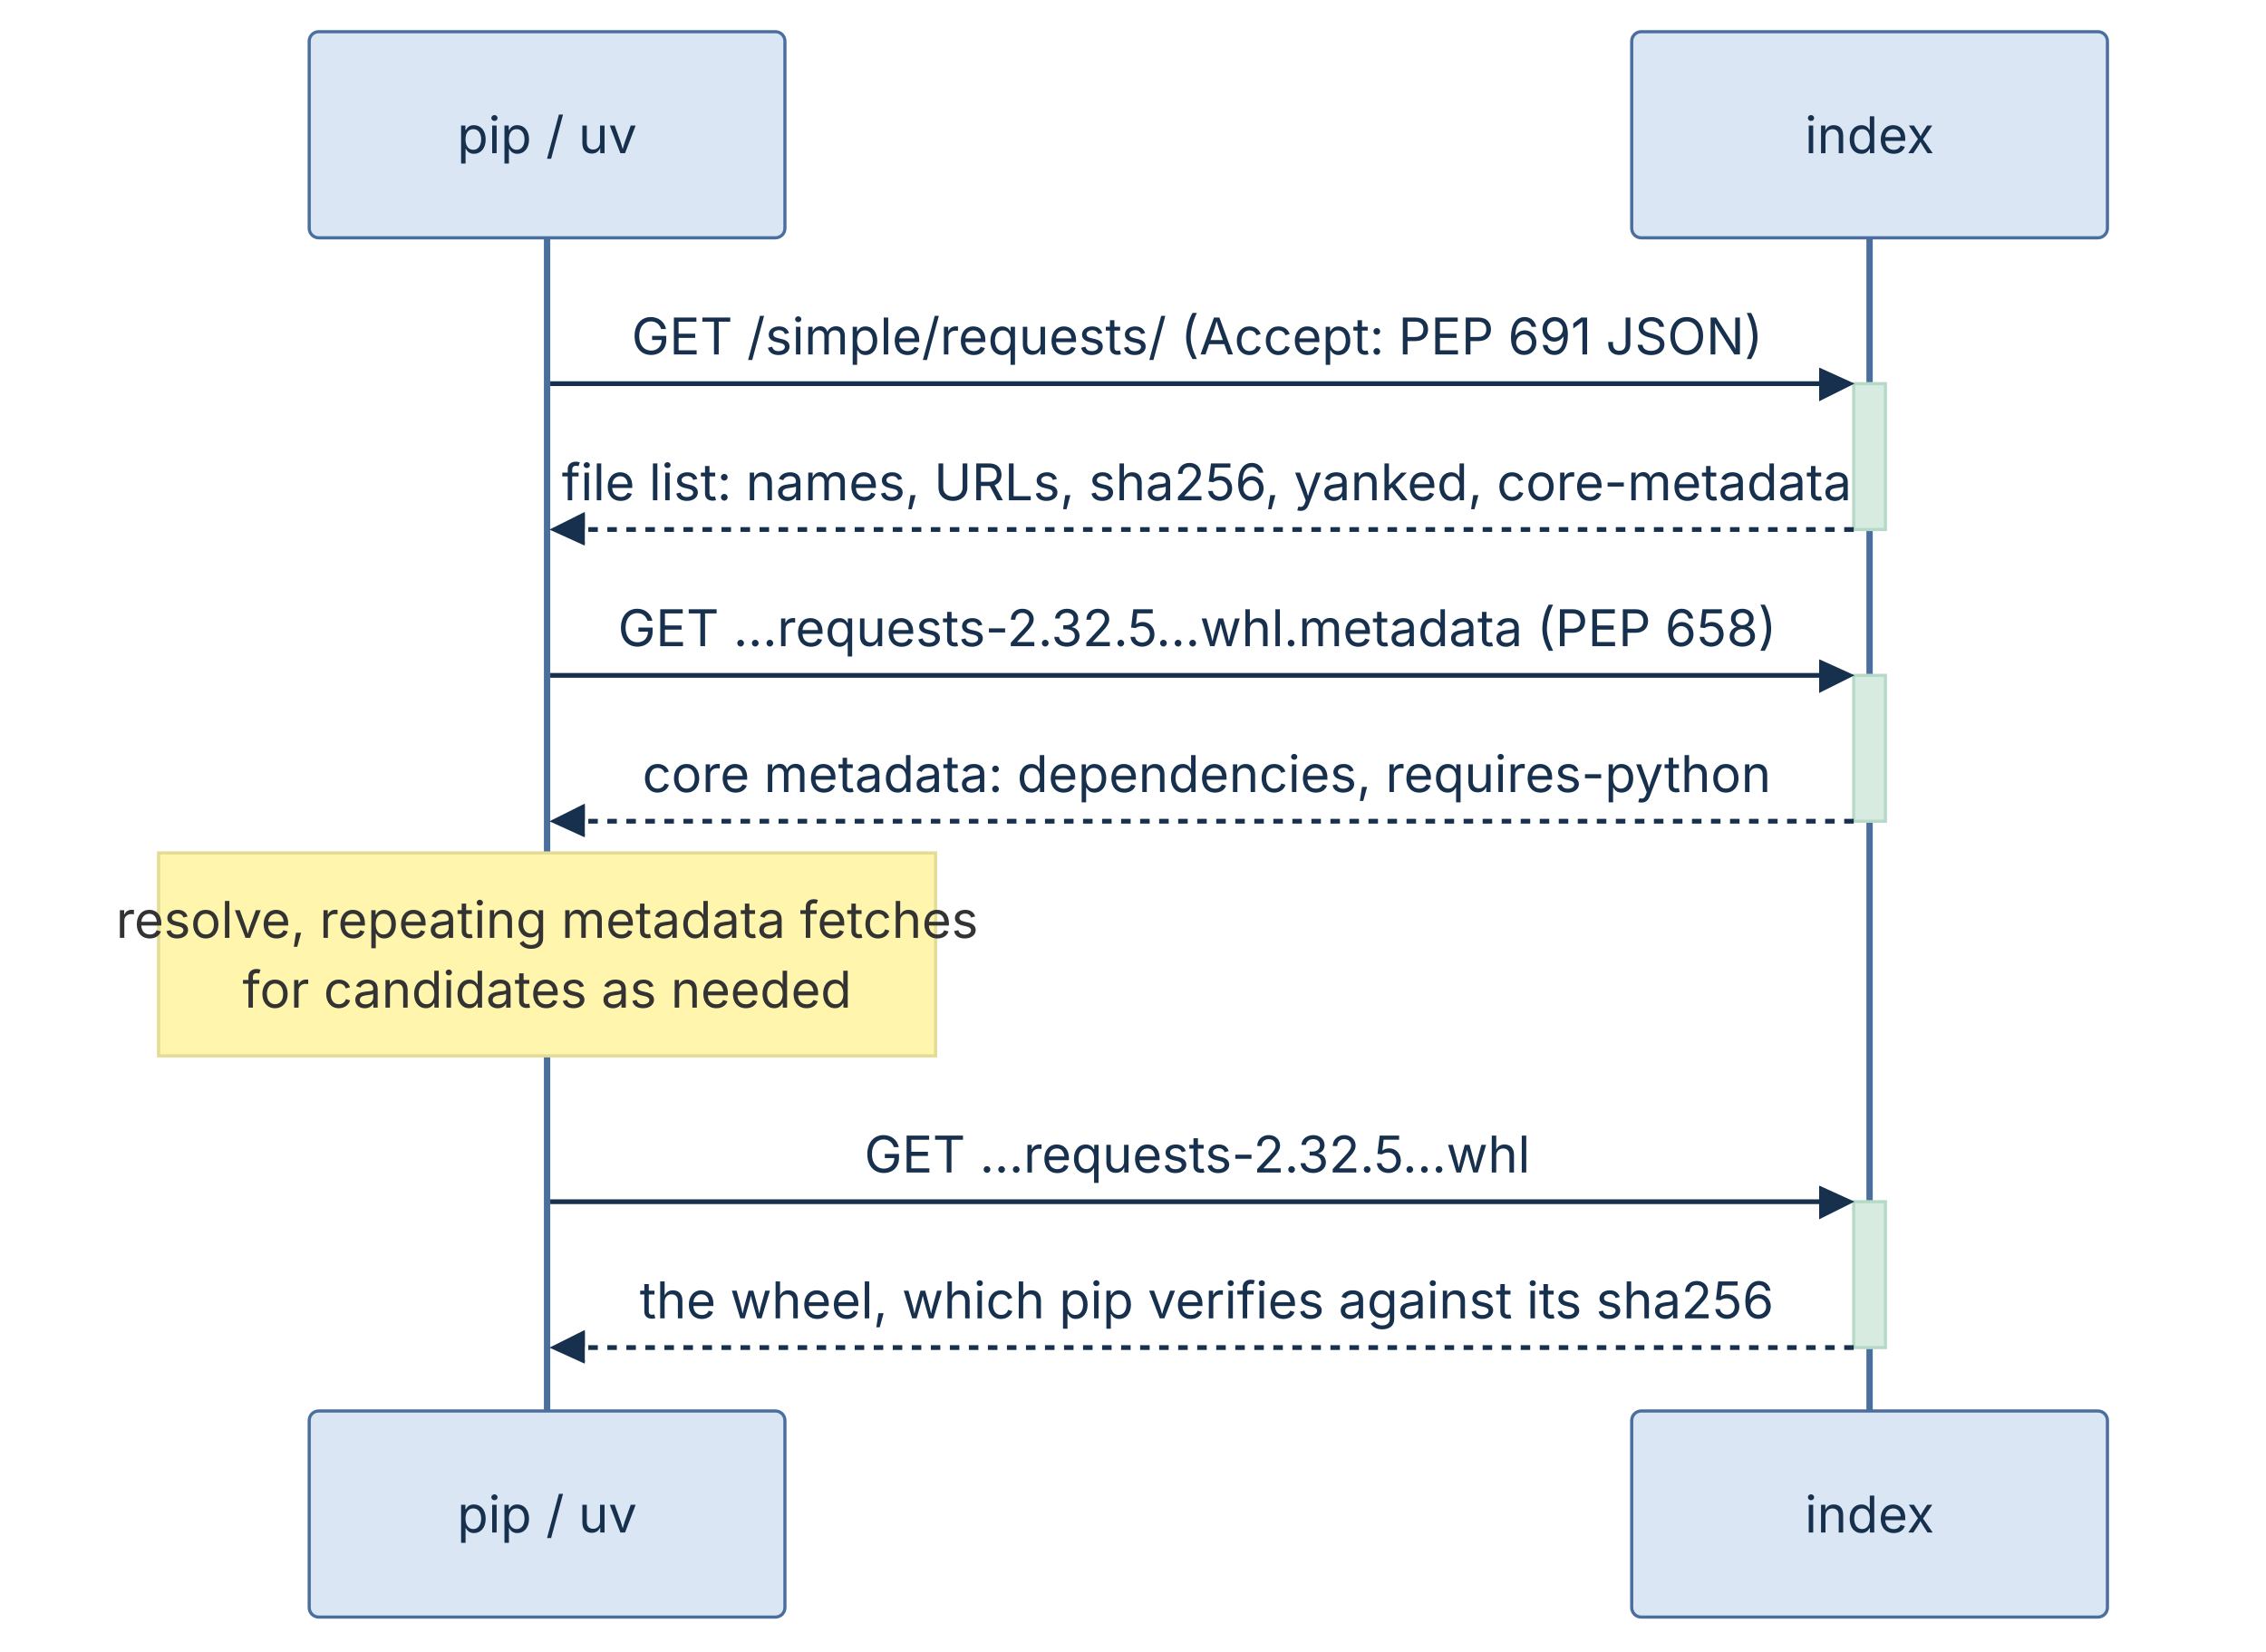
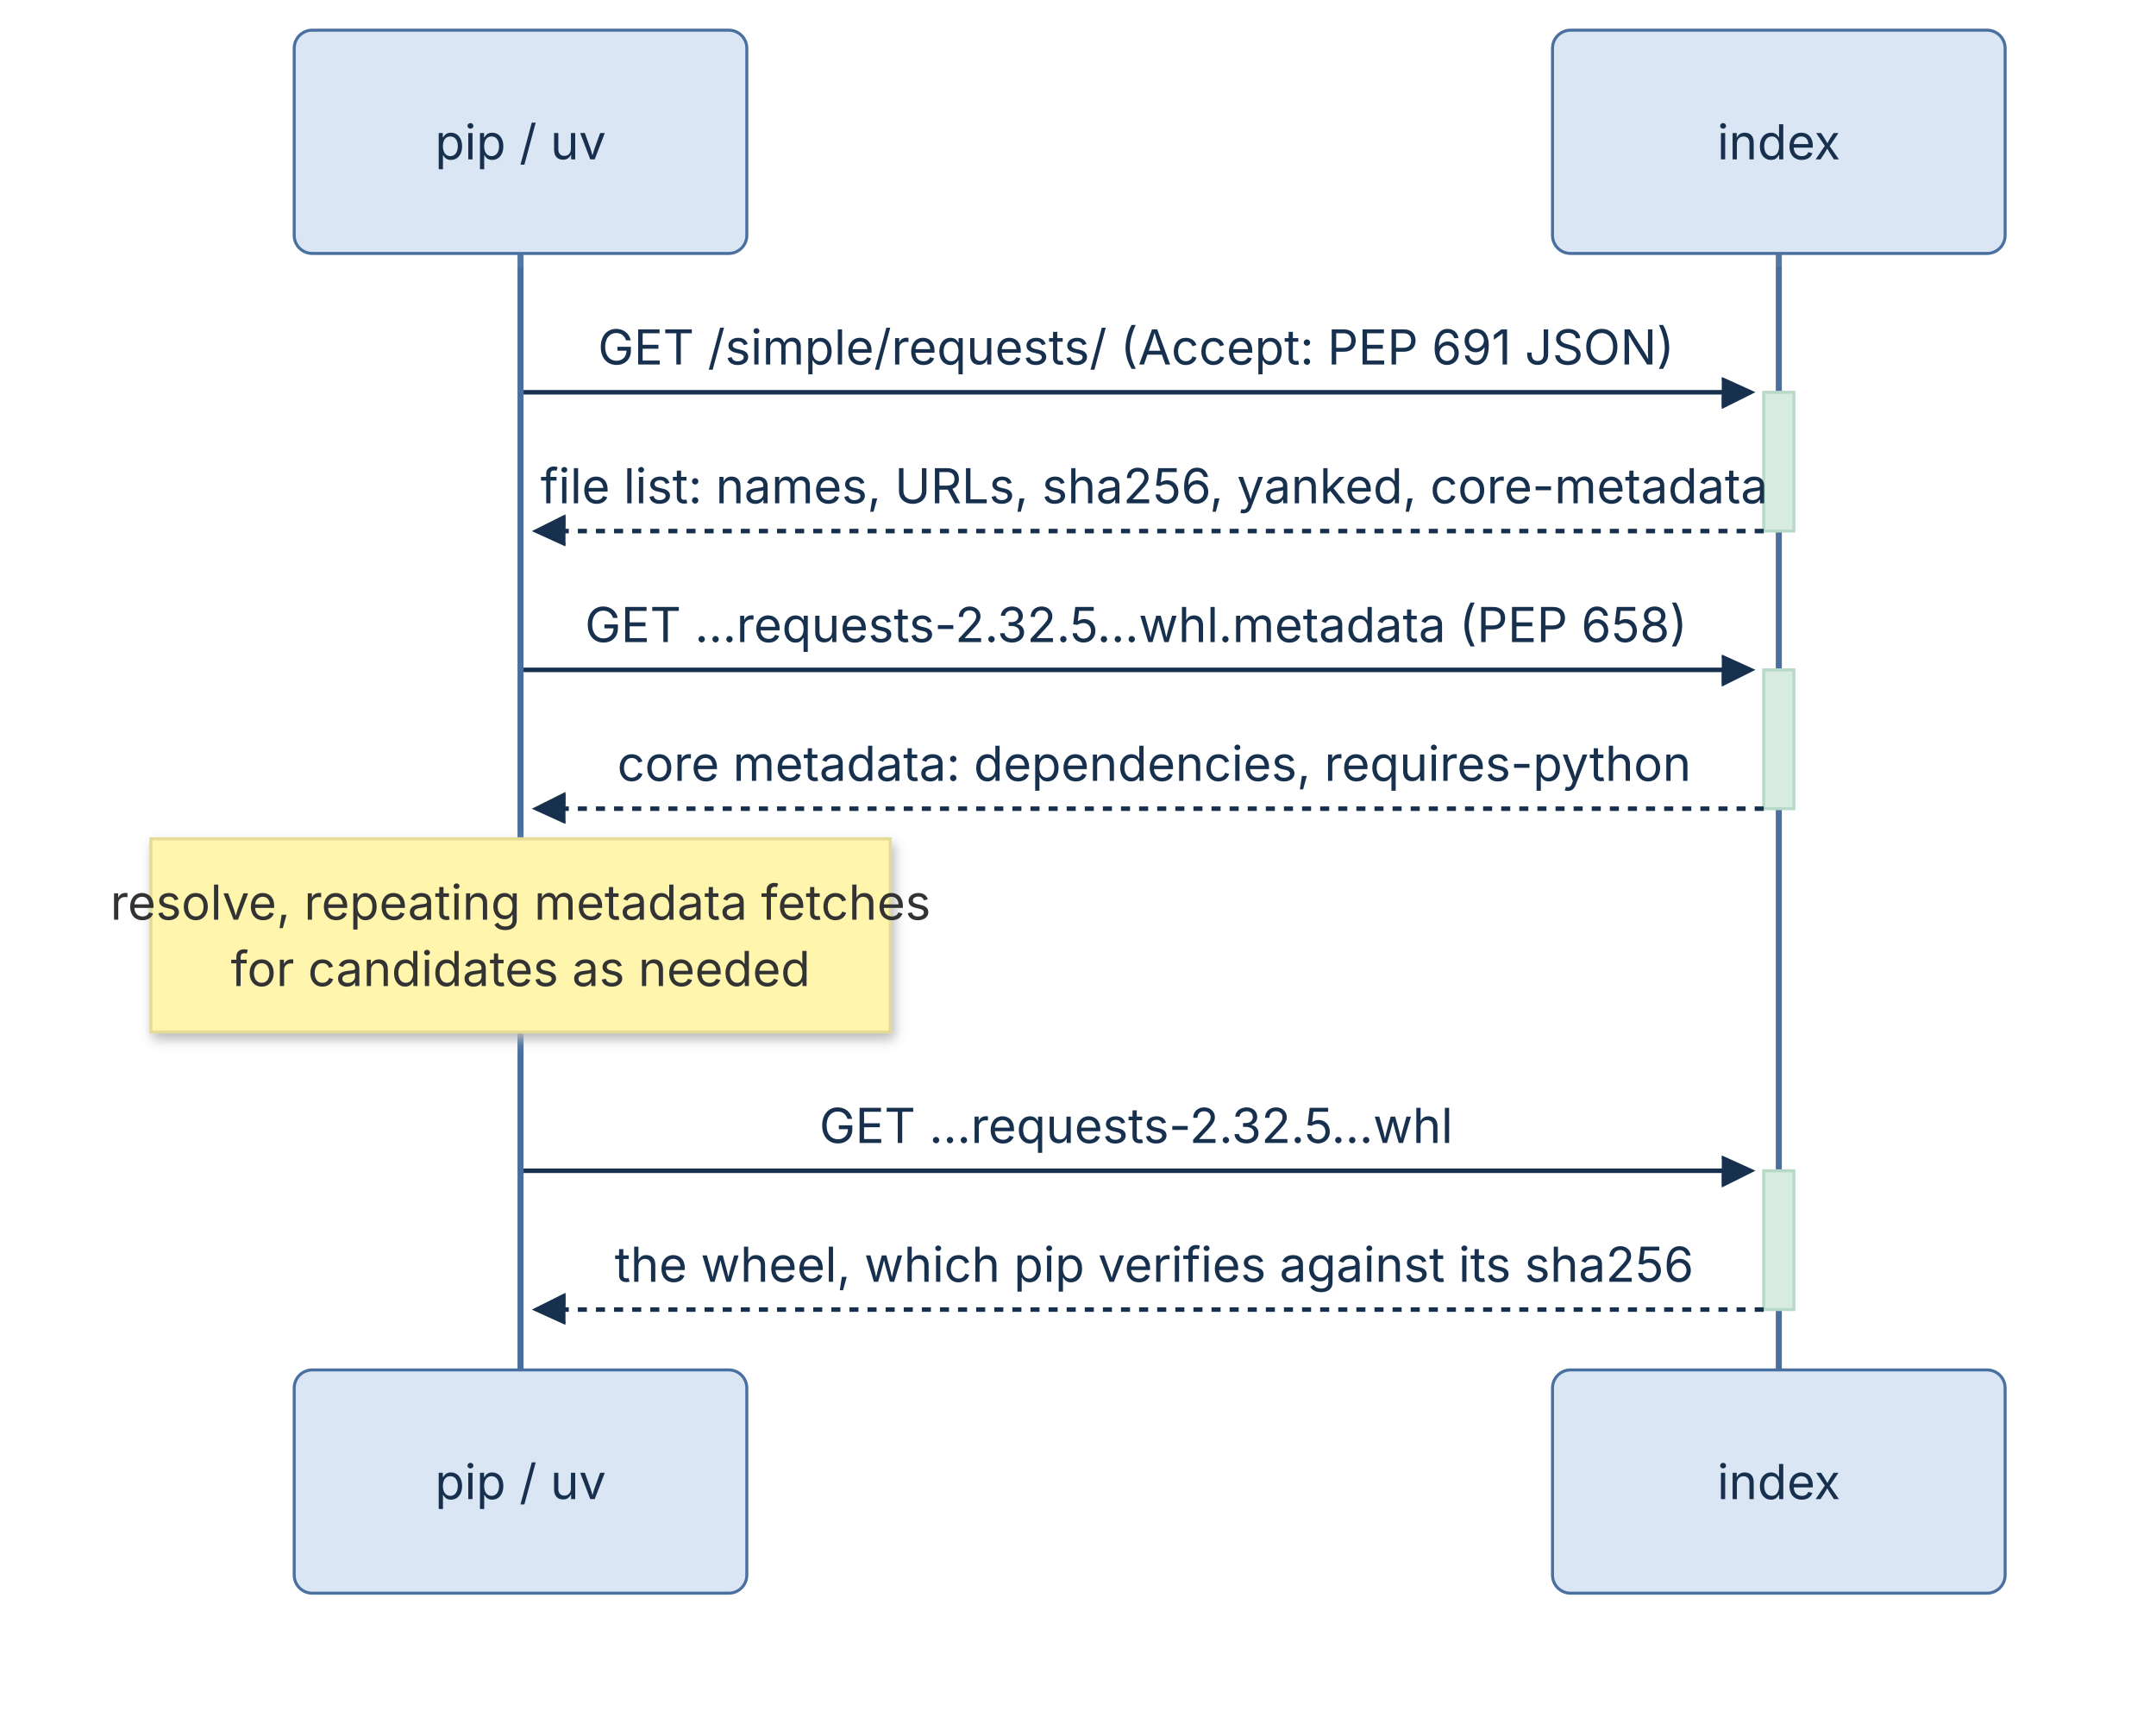
- <svg xmlns="http://www.w3.org/2000/svg" id="peryx-pypi-resolve-light" width="100%" style="max-width: 714.5px; background-color: transparent;" viewBox="-97.5 -10 714.5 521" role="graphics-document document" aria-roledescription="sequence">
+ <svg xmlns="http://www.w3.org/2000/svg" id="peryx-pypi-resolve-light" width="100%" style="max-width: 714.5px; background-color: transparent;" viewBox="-97.5 -10 714.5 569" role="graphics-document document" aria-roledescription="sequence">
  <g>
-     <rect x="417" y="435" fill="#eaeaea" stroke="#666" width="150" height="65" name="I" rx="3" ry="3" class="actor actor-bottom" />
-     <text x="492" y="467.5" dominant-baseline="central" alignment-baseline="central" class="actor actor-box" style="text-anchor: middle; font-size: 16px; font-weight: 400;">
+     <rect x="417" y="444" fill="#eaeaea" stroke="#666" width="150" height="74" name="I" rx="6" ry="6" class="actor actor-bottom" data-look="neo" filter="url(#peryx-pypi-resolve-light-drop-shadow)" />
+     <text x="492" y="481" dominant-baseline="central" alignment-baseline="central" class="actor actor-box" style="text-anchor: middle; font-size: 16px; font-weight: 400;">
      <tspan x="492" dy="0">index</tspan>
    </text>
  </g>
  <g>
-     <rect x="0" y="435" fill="#eaeaea" stroke="#666" width="150" height="65" name="P" rx="3" ry="3" class="actor actor-bottom" />
-     <text x="75" y="467.5" dominant-baseline="central" alignment-baseline="central" class="actor actor-box" style="text-anchor: middle; font-size: 16px; font-weight: 400;">
+     <rect x="0" y="444" fill="#eaeaea" stroke="#666" width="150" height="74" name="P" rx="6" ry="6" class="actor actor-bottom" data-look="neo" filter="url(#peryx-pypi-resolve-light-drop-shadow)" />
+     <text x="75" y="481" dominant-baseline="central" alignment-baseline="central" class="actor actor-box" style="text-anchor: middle; font-size: 16px; font-weight: 400;">
      <tspan x="75" dy="0">pip / uv</tspan>
    </text>
  </g>
  <g>
-     <line id="actor1" x1="492" y1="65" x2="492" y2="435" class="actor-line 200" stroke-width="0.5px" stroke="#999" name="I" data-et="life-line" data-id="I" />
-     <g id="root-1" data-et="participant" data-type="participant" data-id="I">
-       <rect x="417" y="0" fill="#eaeaea" stroke="#666" width="150" height="65" name="I" rx="3" ry="3" class="actor actor-top" />
-       <text x="492" y="32.5" dominant-baseline="central" alignment-baseline="central" class="actor actor-box" style="text-anchor: middle; font-size: 16px; font-weight: 400;">
+     <line id="actor1" x1="492" y1="74" x2="492" y2="444" class="actor-line 200" stroke-width="0.5px" stroke="#999" name="I" data-et="life-line" data-id="I" />
+     <g id="root-1" data-look="neo" data-et="participant" data-type="participant" data-id="I">
+       <rect x="417" y="0" fill="#eaeaea" stroke="#666" width="150" height="74" name="I" rx="6" ry="6" class="actor actor-top" data-look="neo" filter="url(#peryx-pypi-resolve-light-drop-shadow)" />
+       <text x="492" y="37" dominant-baseline="central" alignment-baseline="central" class="actor actor-box" style="text-anchor: middle; font-size: 16px; font-weight: 400;">
        <tspan x="492" dy="0">index</tspan>
      </text>
    </g>
  </g>
  <g>
-     <line id="actor0" x1="75" y1="65" x2="75" y2="435" class="actor-line 200" stroke-width="0.5px" stroke="#999" name="P" data-et="life-line" data-id="P" />
-     <g id="root-0" data-et="participant" data-type="participant" data-id="P">
-       <rect x="0" y="0" fill="#eaeaea" stroke="#666" width="150" height="65" name="P" rx="3" ry="3" class="actor actor-top" />
-       <text x="75" y="32.5" dominant-baseline="central" alignment-baseline="central" class="actor actor-box" style="text-anchor: middle; font-size: 16px; font-weight: 400;">
+     <line id="actor0" x1="75" y1="74" x2="75" y2="444" class="actor-line 200" stroke-width="0.5px" stroke="#999" name="P" data-et="life-line" data-id="P" />
+     <g id="root-0" data-look="neo" data-et="participant" data-type="participant" data-id="P">
+       <rect x="0" y="0" fill="#eaeaea" stroke="#666" width="150" height="74" name="P" rx="6" ry="6" class="actor actor-top" data-look="neo" filter="url(#peryx-pypi-resolve-light-drop-shadow)" />
+       <text x="75" y="37" dominant-baseline="central" alignment-baseline="central" class="actor actor-box" style="text-anchor: middle; font-size: 16px; font-weight: 400;">
        <tspan x="75" dy="0">pip / uv</tspan>
      </text>
    </g>
  </g>
-   <style>#peryx-pypi-resolve-light{font-family:system-ui,-apple-system,sans-serif;font-size:16px;fill:#16304d;}@keyframes edge-animation-frame{from{stroke-dashoffset:0;}}@keyframes dash{to{stroke-dashoffset:0;}}#peryx-pypi-resolve-light .edge-animation-slow{stroke-dasharray:9,5!important;stroke-dashoffset:900;animation:dash 50s linear infinite;stroke-linecap:round;}#peryx-pypi-resolve-light .edge-animation-fast{stroke-dasharray:9,5!important;stroke-dashoffset:900;animation:dash 20s linear infinite;stroke-linecap:round;}#peryx-pypi-resolve-light .error-icon{fill:#f6e2d0;}#peryx-pypi-resolve-light .error-text{fill:#5a3212;stroke:#5a3212;}#peryx-pypi-resolve-light .edge-thickness-normal{stroke-width:1px;}#peryx-pypi-resolve-light .edge-thickness-thick{stroke-width:3.5px;}#peryx-pypi-resolve-light .edge-pattern-solid{stroke-dasharray:0;}#peryx-pypi-resolve-light .edge-thickness-invisible{stroke-width:0;fill:none;}#peryx-pypi-resolve-light .edge-pattern-dashed{stroke-dasharray:3;}#peryx-pypi-resolve-light .edge-pattern-dotted{stroke-dasharray:2;}#peryx-pypi-resolve-light .marker{fill:#6b6f76;stroke:#6b6f76;}#peryx-pypi-resolve-light .marker.cross{stroke:#6b6f76;}#peryx-pypi-resolve-light svg{font-family:system-ui,-apple-system,sans-serif;font-size:16px;}#peryx-pypi-resolve-light p{margin:0;}#peryx-pypi-resolve-light .actor{stroke:#4a6f9f;fill:#dbe6f5;stroke-width:1;}#peryx-pypi-resolve-light rect.actor.outer-path[data-look="neo"]{filter:drop-shadow( 1px 2px 2px rgba(185,185,185,1));}#peryx-pypi-resolve-light rect.note[data-look="neo"]{stroke:hsl(52.683, 60%, 73.922%);fill:#fff5ad;filter:drop-shadow( 1px 2px 2px rgba(185,185,185,1));}#peryx-pypi-resolve-light text.actor&gt;tspan{fill:#16304d;stroke:none;}#peryx-pypi-resolve-light .actor-line{stroke:#4a6f9f;}#peryx-pypi-resolve-light .innerArc{stroke-width:1.5;stroke-dasharray:none;}#peryx-pypi-resolve-light .messageLine0{stroke-width:1.5;stroke-dasharray:none;stroke:#16304d;}#peryx-pypi-resolve-light .messageLine1{stroke-width:1.5;stroke-dasharray:2,2;stroke:#16304d;}#peryx-pypi-resolve-light [id$="-arrowhead"] path{fill:#16304d;stroke:#16304d;}#peryx-pypi-resolve-light .sequenceNumber{fill:#949089;}#peryx-pypi-resolve-light [id$="-sequencenumber"]{fill:#16304d;}#peryx-pypi-resolve-light [id$="-crosshead"] path{fill:#16304d;stroke:#16304d;}#peryx-pypi-resolve-light .messageText{fill:#16304d;stroke:none;}#peryx-pypi-resolve-light .labelBox{stroke:#4a6f9f;fill:#dbe6f5;filter:none;}#peryx-pypi-resolve-light .labelText,#peryx-pypi-resolve-light .labelText&gt;tspan{fill:#16304d;stroke:none;}#peryx-pypi-resolve-light .loopText,#peryx-pypi-resolve-light .loopText&gt;tspan{fill:#16304d;stroke:none;}#peryx-pypi-resolve-light .sectionTitle,#peryx-pypi-resolve-light .sectionTitle&gt;tspan{fill:#16304d;stroke:none;}#peryx-pypi-resolve-light .loopLine{stroke-width:2px;stroke-dasharray:2,2;stroke:#4a6f9f;fill:#4a6f9f;}#peryx-pypi-resolve-light .note{stroke:hsl(52.683, 60%, 73.922%);fill:#fff5ad;}#peryx-pypi-resolve-light .noteText,#peryx-pypi-resolve-light .noteText&gt;tspan{fill:#333;stroke:none;}#peryx-pypi-resolve-light .activation0{fill:#d8ebe1;stroke:hsl(148.421, 32.203%, 78.431%);}#peryx-pypi-resolve-light .activation1{fill:#d8ebe1;stroke:hsl(148.421, 32.203%, 78.431%);}#peryx-pypi-resolve-light .activation2{fill:#d8ebe1;stroke:hsl(148.421, 32.203%, 78.431%);}#peryx-pypi-resolve-light .actorPopupMenu{position:absolute;}#peryx-pypi-resolve-light .actorPopupMenuPanel{position:absolute;fill:#dbe6f5;box-shadow:0px 8px 16px 0px rgba(0,0,0,0.2);filter:drop-shadow(3px 5px 2px rgb(0 0 0 / 0.4));}#peryx-pypi-resolve-light .actor-man circle,#peryx-pypi-resolve-light line{fill:#dbe6f5;stroke-width:2px;}#peryx-pypi-resolve-light g rect.rect{filter:drop-shadow( 1px 2px 2px rgba(185,185,185,1));stroke:#4a6f9f;}#peryx-pypi-resolve-light .node .neo-node{stroke:#4a6f9f;}#peryx-pypi-resolve-light [data-look="neo"].node rect,#peryx-pypi-resolve-light [data-look="neo"].cluster rect,#peryx-pypi-resolve-light [data-look="neo"].node polygon{stroke:url(#peryx-pypi-resolve-light-gradient);filter:drop-shadow( 1px 2px 2px rgba(185,185,185,1));}#peryx-pypi-resolve-light [data-look="neo"].swimlane.cluster rect{filter:none;}#peryx-pypi-resolve-light [data-look="neo"].node path{stroke:url(#peryx-pypi-resolve-light-gradient);stroke-width:1px;}#peryx-pypi-resolve-light [data-look="neo"].node .outer-path{filter:drop-shadow( 1px 2px 2px rgba(185,185,185,1));}#peryx-pypi-resolve-light [data-look="neo"].node .neo-line path{stroke:#4a6f9f;filter:none;}#peryx-pypi-resolve-light [data-look="neo"].node circle{stroke:url(#peryx-pypi-resolve-light-gradient);filter:drop-shadow( 1px 2px 2px rgba(185,185,185,1));}#peryx-pypi-resolve-light [data-look="neo"].node circle .state-start{fill:#000000;}#peryx-pypi-resolve-light [data-look="neo"].icon-shape .icon{fill:url(#peryx-pypi-resolve-light-gradient);filter:drop-shadow( 1px 2px 2px rgba(185,185,185,1));}#peryx-pypi-resolve-light [data-look="neo"].icon-shape .icon-neo path{stroke:url(#peryx-pypi-resolve-light-gradient);filter:drop-shadow( 1px 2px 2px rgba(185,185,185,1));}#peryx-pypi-resolve-light .accent&gt;*{fill:rgb(219, 230, 245)!important;stroke:rgb(74, 111, 159)!important;color:rgb(22, 48, 77)!important;}#peryx-pypi-resolve-light .good&gt;*{fill:rgb(216, 235, 225)!important;stroke:rgb(63, 132, 103)!important;color:rgb(20, 64, 47)!important;}#peryx-pypi-resolve-light .warn&gt;*{fill:rgb(246, 226, 208)!important;stroke:rgb(176, 111, 54)!important;color:rgb(90, 50, 18)!important;}#peryx-pypi-resolve-light :root{--mermaid-font-family:"trebuchet ms",verdana,arial,sans-serif;}</style>
+   <style>#peryx-pypi-resolve-light{font-family:system-ui,-apple-system,sans-serif;font-size:16px;fill:#16304d;}@keyframes edge-animation-frame{from{stroke-dashoffset:0;}}@keyframes dash{to{stroke-dashoffset:0;}}#peryx-pypi-resolve-light .edge-animation-slow{stroke-dasharray:9,5!important;stroke-dashoffset:900;animation:dash 50s linear infinite;stroke-linecap:round;}#peryx-pypi-resolve-light .edge-animation-fast{stroke-dasharray:9,5!important;stroke-dashoffset:900;animation:dash 20s linear infinite;stroke-linecap:round;}#peryx-pypi-resolve-light .error-icon{fill:#f6e2d0;}#peryx-pypi-resolve-light .error-text{fill:#5a3212;stroke:#5a3212;}#peryx-pypi-resolve-light .edge-thickness-normal{stroke-width:1px;}#peryx-pypi-resolve-light .edge-thickness-thick{stroke-width:3.5px;}#peryx-pypi-resolve-light .edge-pattern-solid{stroke-dasharray:0;}#peryx-pypi-resolve-light .edge-thickness-invisible{stroke-width:0;fill:none;}#peryx-pypi-resolve-light .edge-pattern-dashed{stroke-dasharray:3;}#peryx-pypi-resolve-light .edge-pattern-dotted{stroke-dasharray:2;}#peryx-pypi-resolve-light .marker{fill:#6b6f76;stroke:#6b6f76;}#peryx-pypi-resolve-light .marker.cross{stroke:#6b6f76;}#peryx-pypi-resolve-light svg{font-family:system-ui,-apple-system,sans-serif;font-size:16px;}#peryx-pypi-resolve-light p{margin:0;}#peryx-pypi-resolve-light .actor{stroke:#4a6f9f;fill:#dbe6f5;stroke-width:1;}#peryx-pypi-resolve-light rect.actor.outer-path[data-look="neo"]{filter:drop-shadow( 1px 2px 2px rgba(185,185,185,1));}#peryx-pypi-resolve-light rect.note[data-look="neo"]{stroke:hsl(52.683, 60%, 73.922%);fill:#fff5ad;filter:drop-shadow( 1px 2px 2px rgba(185,185,185,1));}#peryx-pypi-resolve-light text.actor&gt;tspan{fill:#16304d;stroke:none;}#peryx-pypi-resolve-light .actor-line{stroke:#4a6f9f;}#peryx-pypi-resolve-light .innerArc{stroke-width:1.5;stroke-dasharray:none;}#peryx-pypi-resolve-light .messageLine0{stroke-width:1.5;stroke-dasharray:none;stroke:#16304d;}#peryx-pypi-resolve-light .messageLine1{stroke-width:1.5;stroke-dasharray:2,2;stroke:#16304d;}#peryx-pypi-resolve-light [id$="-arrowhead"] path{fill:#16304d;stroke:#16304d;}#peryx-pypi-resolve-light .sequenceNumber{fill:#949089;}#peryx-pypi-resolve-light [id$="-sequencenumber"]{fill:#16304d;}#peryx-pypi-resolve-light [id$="-crosshead"] path{fill:#16304d;stroke:#16304d;}#peryx-pypi-resolve-light .messageText{fill:#16304d;stroke:none;}#peryx-pypi-resolve-light .labelBox{stroke:#4a6f9f;fill:#dbe6f5;filter:drop-shadow( 1px 2px 2px rgba(185,185,185,1));}#peryx-pypi-resolve-light .labelText,#peryx-pypi-resolve-light .labelText&gt;tspan{fill:#16304d;stroke:none;}#peryx-pypi-resolve-light .loopText,#peryx-pypi-resolve-light .loopText&gt;tspan{fill:#16304d;stroke:none;}#peryx-pypi-resolve-light .sectionTitle,#peryx-pypi-resolve-light .sectionTitle&gt;tspan{fill:#16304d;stroke:none;}#peryx-pypi-resolve-light .loopLine{stroke-width:2px;stroke-dasharray:2,2;stroke:#4a6f9f;fill:#4a6f9f;}#peryx-pypi-resolve-light .note{stroke:hsl(52.683, 60%, 73.922%);fill:#fff5ad;}#peryx-pypi-resolve-light .noteText,#peryx-pypi-resolve-light .noteText&gt;tspan{fill:#333;stroke:none;}#peryx-pypi-resolve-light .activation0{fill:#d8ebe1;stroke:hsl(148.421, 32.203%, 78.431%);}#peryx-pypi-resolve-light .activation1{fill:#d8ebe1;stroke:hsl(148.421, 32.203%, 78.431%);}#peryx-pypi-resolve-light .activation2{fill:#d8ebe1;stroke:hsl(148.421, 32.203%, 78.431%);}#peryx-pypi-resolve-light .actorPopupMenu{position:absolute;}#peryx-pypi-resolve-light .actorPopupMenuPanel{position:absolute;fill:#dbe6f5;box-shadow:0px 8px 16px 0px rgba(0,0,0,0.2);filter:drop-shadow(3px 5px 2px rgb(0 0 0 / 0.4));}#peryx-pypi-resolve-light .actor-man circle,#peryx-pypi-resolve-light line{fill:#dbe6f5;stroke-width:2px;}#peryx-pypi-resolve-light g rect.rect{filter:drop-shadow( 1px 2px 2px rgba(185,185,185,1));stroke:#4a6f9f;}#peryx-pypi-resolve-light .node .neo-node{stroke:#4a6f9f;}#peryx-pypi-resolve-light [data-look="neo"].node rect,#peryx-pypi-resolve-light [data-look="neo"].cluster rect,#peryx-pypi-resolve-light [data-look="neo"].node polygon{stroke:url(#peryx-pypi-resolve-light-gradient);filter:drop-shadow( 1px 2px 2px rgba(185,185,185,1));}#peryx-pypi-resolve-light [data-look="neo"].swimlane.cluster rect{filter:none;}#peryx-pypi-resolve-light [data-look="neo"].node path{stroke:url(#peryx-pypi-resolve-light-gradient);stroke-width:1px;}#peryx-pypi-resolve-light [data-look="neo"].node .outer-path{filter:drop-shadow( 1px 2px 2px rgba(185,185,185,1));}#peryx-pypi-resolve-light [data-look="neo"].node .neo-line path{stroke:#4a6f9f;filter:none;}#peryx-pypi-resolve-light [data-look="neo"].node circle{stroke:url(#peryx-pypi-resolve-light-gradient);filter:drop-shadow( 1px 2px 2px rgba(185,185,185,1));}#peryx-pypi-resolve-light [data-look="neo"].node circle .state-start{fill:#000000;}#peryx-pypi-resolve-light [data-look="neo"].icon-shape .icon{fill:url(#peryx-pypi-resolve-light-gradient);filter:drop-shadow( 1px 2px 2px rgba(185,185,185,1));}#peryx-pypi-resolve-light [data-look="neo"].icon-shape .icon-neo path{stroke:url(#peryx-pypi-resolve-light-gradient);filter:drop-shadow( 1px 2px 2px rgba(185,185,185,1));}#peryx-pypi-resolve-light .accent&gt;*{fill:rgb(219, 230, 245)!important;stroke:rgb(74, 111, 159)!important;color:rgb(22, 48, 77)!important;}#peryx-pypi-resolve-light .good&gt;*{fill:rgb(216, 235, 225)!important;stroke:rgb(63, 132, 103)!important;color:rgb(20, 64, 47)!important;}#peryx-pypi-resolve-light .warn&gt;*{fill:rgb(246, 226, 208)!important;stroke:rgb(176, 111, 54)!important;color:rgb(90, 50, 18)!important;}#peryx-pypi-resolve-light :root{--mermaid-font-family:"trebuchet ms",verdana,arial,sans-serif;}</style>
  <g />
  <defs>
    <symbol id="peryx-pypi-resolve-light-computer" width="24" height="24">
      <path transform="scale(.5)" d="M2 2v13h20v-13h-20zm18 11h-16v-9h16v9zm-10.228 6l.466-1h3.524l.467 1h-4.457zm14.228 3h-24l2-6h2.104l-1.33 4h18.45l-1.297-4h2.073l2 6zm-5-10h-14v-7h14v7z" />
    </symbol>
  </defs>
  <defs>
    <symbol id="peryx-pypi-resolve-light-database" fill-rule="evenodd" clip-rule="evenodd">
      <path transform="scale(.5)" d="M12.258.001l.256.004.255.005.253.008.251.01.249.012.247.015.246.016.242.019.241.02.239.023.236.024.233.027.231.028.229.031.225.032.223.034.22.036.217.038.214.04.211.041.208.043.205.045.201.046.198.048.194.05.191.051.187.053.183.054.18.056.175.057.172.059.168.06.163.061.16.063.155.064.15.066.074.033.073.033.071.034.07.034.069.035.068.035.067.035.066.035.064.036.064.036.062.036.06.036.06.037.058.037.058.037.055.038.055.038.053.038.052.038.051.039.05.039.048.039.047.039.045.04.044.04.043.04.041.04.04.041.039.041.037.041.036.041.034.041.033.042.032.042.03.042.029.042.027.042.026.043.024.043.023.043.021.043.02.043.018.044.017.043.015.044.013.044.012.044.011.045.009.044.007.045.006.045.004.045.002.045.001.045v17l-.001.045-.002.045-.004.045-.006.045-.007.045-.009.044-.011.045-.012.044-.013.044-.015.044-.017.043-.018.044-.02.043-.021.043-.023.043-.024.043-.026.043-.027.042-.029.042-.03.042-.032.042-.033.042-.034.041-.036.041-.037.041-.039.041-.04.041-.041.04-.043.04-.044.04-.045.04-.047.039-.048.039-.05.039-.051.039-.052.038-.053.038-.055.038-.055.038-.058.037-.058.037-.06.037-.06.036-.062.036-.064.036-.064.036-.066.035-.067.035-.068.035-.069.035-.07.034-.071.034-.073.033-.074.033-.15.066-.155.064-.16.063-.163.061-.168.06-.172.059-.175.057-.18.056-.183.054-.187.053-.191.051-.194.05-.198.048-.201.046-.205.045-.208.043-.211.041-.214.04-.217.038-.22.036-.223.034-.225.032-.229.031-.231.028-.233.027-.236.024-.239.023-.241.02-.242.019-.246.016-.247.015-.249.012-.251.01-.253.008-.255.005-.256.004-.258.001-.258-.001-.256-.004-.255-.005-.253-.008-.251-.01-.249-.012-.247-.015-.245-.016-.243-.019-.241-.02-.238-.023-.236-.024-.234-.027-.231-.028-.228-.031-.226-.032-.223-.034-.22-.036-.217-.038-.214-.04-.211-.041-.208-.043-.204-.045-.201-.046-.198-.048-.195-.05-.19-.051-.187-.053-.184-.054-.179-.056-.176-.057-.172-.059-.167-.06-.164-.061-.159-.063-.155-.064-.151-.066-.074-.033-.072-.033-.072-.034-.07-.034-.069-.035-.068-.035-.067-.035-.066-.035-.064-.036-.063-.036-.062-.036-.061-.036-.06-.037-.058-.037-.057-.037-.056-.038-.055-.038-.053-.038-.052-.038-.051-.039-.049-.039-.049-.039-.046-.039-.046-.04-.044-.04-.043-.04-.041-.04-.04-.041-.039-.041-.037-.041-.036-.041-.034-.041-.033-.042-.032-.042-.03-.042-.029-.042-.027-.042-.026-.043-.024-.043-.023-.043-.021-.043-.02-.043-.018-.044-.017-.043-.015-.044-.013-.044-.012-.044-.011-.045-.009-.044-.007-.045-.006-.045-.004-.045-.002-.045-.001-.045v-17l.001-.045.002-.045.004-.045.006-.045.007-.045.009-.044.011-.045.012-.044.013-.044.015-.044.017-.043.018-.044.02-.043.021-.043.023-.043.024-.043.026-.043.027-.042.029-.042.03-.042.032-.042.033-.042.034-.041.036-.041.037-.041.039-.041.04-.041.041-.04.043-.04.044-.04.046-.04.046-.039.049-.039.049-.039.051-.039.052-.038.053-.038.055-.038.056-.038.057-.037.058-.037.06-.037.061-.036.062-.036.063-.036.064-.036.066-.035.067-.035.068-.035.069-.035.07-.034.072-.034.072-.033.074-.033.151-.066.155-.064.159-.063.164-.061.167-.06.172-.059.176-.057.179-.056.184-.054.187-.053.19-.051.195-.05.198-.048.201-.046.204-.045.208-.043.211-.041.214-.04.217-.038.22-.036.223-.034.226-.032.228-.031.231-.028.234-.027.236-.024.238-.023.241-.02.243-.019.245-.016.247-.015.249-.012.251-.01.253-.008.255-.005.256-.004.258-.001.258.001zm-9.258 20.499v.01l.001.021.003.021.004.022.005.021.006.022.007.022.009.023.01.022.011.023.012.023.013.023.015.023.016.024.017.023.018.024.019.024.021.024.022.025.023.024.024.025.052.049.056.05.061.051.066.051.07.051.075.051.079.052.084.052.088.052.092.052.097.052.102.051.105.052.11.052.114.051.119.051.123.051.127.05.131.05.135.05.139.048.144.049.147.047.152.047.155.047.16.045.163.045.167.043.171.043.176.041.178.041.183.039.187.039.19.037.194.035.197.035.202.033.204.031.209.03.212.029.216.027.219.025.222.024.226.021.23.02.233.018.236.016.24.015.243.012.246.01.249.008.253.005.256.004.259.001.26-.001.257-.004.254-.005.25-.008.247-.011.244-.012.241-.014.237-.016.233-.018.231-.021.226-.021.224-.024.22-.026.216-.027.212-.028.21-.031.205-.031.202-.034.198-.034.194-.036.191-.037.187-.039.183-.04.179-.04.175-.042.172-.043.168-.044.163-.045.16-.046.155-.046.152-.047.148-.048.143-.049.139-.049.136-.05.131-.05.126-.05.123-.051.118-.052.114-.051.11-.052.106-.052.101-.052.096-.052.092-.052.088-.053.083-.051.079-.052.074-.052.07-.051.065-.051.06-.051.056-.05.051-.05.023-.024.023-.025.021-.024.02-.024.019-.024.018-.024.017-.024.015-.023.014-.024.013-.023.012-.023.01-.023.01-.022.008-.022.006-.022.006-.022.004-.022.004-.021.001-.021.001-.021v-4.127l-.077.055-.08.053-.083.054-.085.053-.087.052-.09.052-.093.051-.095.05-.097.05-.1.049-.102.049-.105.048-.106.047-.109.047-.111.046-.114.045-.115.045-.118.044-.12.043-.122.042-.124.042-.126.041-.128.04-.13.04-.132.038-.134.038-.135.037-.138.037-.139.035-.142.035-.143.034-.144.033-.147.032-.148.031-.15.03-.151.03-.153.029-.154.027-.156.027-.158.026-.159.025-.161.024-.162.023-.163.022-.165.021-.166.02-.167.019-.169.018-.169.017-.171.016-.173.015-.173.014-.175.013-.175.012-.177.011-.178.01-.179.008-.179.008-.181.006-.182.005-.182.004-.184.003-.184.002h-.37l-.184-.002-.184-.003-.182-.004-.182-.005-.181-.006-.179-.008-.179-.008-.178-.01-.176-.011-.176-.012-.175-.013-.173-.014-.172-.015-.171-.016-.17-.017-.169-.018-.167-.019-.166-.02-.165-.021-.163-.022-.162-.023-.161-.024-.159-.025-.157-.026-.156-.027-.155-.027-.153-.029-.151-.03-.15-.03-.148-.031-.146-.032-.145-.033-.143-.034-.141-.035-.14-.035-.137-.037-.136-.037-.134-.038-.132-.038-.13-.04-.128-.04-.126-.041-.124-.042-.122-.042-.12-.044-.117-.043-.116-.045-.113-.045-.112-.046-.109-.047-.106-.047-.105-.048-.102-.049-.1-.049-.097-.05-.095-.05-.093-.052-.09-.051-.087-.052-.085-.053-.083-.054-.08-.054-.077-.054v4.127zm0-5.654v.011l.001.021.003.021.004.021.005.022.006.022.007.022.009.022.01.022.011.023.012.023.013.023.015.024.016.023.017.024.018.024.019.024.021.024.022.024.023.025.024.024.052.05.056.05.061.05.066.051.07.051.075.052.079.051.084.052.088.052.092.052.097.052.102.052.105.052.11.051.114.051.119.052.123.05.127.051.131.05.135.049.139.049.144.048.147.048.152.047.155.046.16.045.163.045.167.044.171.042.176.042.178.04.183.04.187.038.19.037.194.036.197.034.202.033.204.032.209.03.212.028.216.027.219.025.222.024.226.022.23.02.233.018.236.016.24.014.243.012.246.01.249.008.253.006.256.003.259.001.26-.001.257-.003.254-.006.25-.008.247-.01.244-.012.241-.015.237-.016.233-.018.231-.02.226-.022.224-.024.22-.025.216-.027.212-.029.21-.03.205-.032.202-.033.198-.035.194-.036.191-.037.187-.039.183-.039.179-.041.175-.042.172-.043.168-.044.163-.045.16-.045.155-.047.152-.047.148-.048.143-.048.139-.05.136-.049.131-.05.126-.051.123-.051.118-.051.114-.052.11-.052.106-.052.101-.052.096-.052.092-.052.088-.052.083-.052.079-.052.074-.051.07-.052.065-.051.06-.05.056-.051.051-.049.023-.025.023-.024.021-.025.02-.024.019-.024.018-.024.017-.024.015-.023.014-.023.013-.024.012-.022.01-.023.01-.023.008-.022.006-.022.006-.022.004-.021.004-.022.001-.021.001-.021v-4.139l-.077.054-.08.054-.083.054-.085.052-.087.053-.09.051-.093.051-.095.051-.097.05-.1.049-.102.049-.105.048-.106.047-.109.047-.111.046-.114.045-.115.044-.118.044-.12.044-.122.042-.124.042-.126.041-.128.04-.13.039-.132.039-.134.038-.135.037-.138.036-.139.036-.142.035-.143.033-.144.033-.147.033-.148.031-.15.03-.151.03-.153.028-.154.028-.156.027-.158.026-.159.025-.161.024-.162.023-.163.022-.165.021-.166.02-.167.019-.169.018-.169.017-.171.016-.173.015-.173.014-.175.013-.175.012-.177.011-.178.009-.179.009-.179.007-.181.007-.182.005-.182.004-.184.003-.184.002h-.37l-.184-.002-.184-.003-.182-.004-.182-.005-.181-.007-.179-.007-.179-.009-.178-.009-.176-.011-.176-.012-.175-.013-.173-.014-.172-.015-.171-.016-.17-.017-.169-.018-.167-.019-.166-.02-.165-.021-.163-.022-.162-.023-.161-.024-.159-.025-.157-.026-.156-.027-.155-.028-.153-.028-.151-.03-.15-.03-.148-.031-.146-.033-.145-.033-.143-.033-.141-.035-.14-.036-.137-.036-.136-.037-.134-.038-.132-.039-.13-.039-.128-.04-.126-.041-.124-.042-.122-.043-.12-.043-.117-.044-.116-.044-.113-.046-.112-.046-.109-.046-.106-.047-.105-.048-.102-.049-.1-.049-.097-.05-.095-.051-.093-.051-.09-.051-.087-.053-.085-.052-.083-.054-.08-.054-.077-.054v4.139zm0-5.666v.011l.001.02.003.022.004.021.005.022.006.021.007.022.009.023.01.022.011.023.012.023.013.023.015.023.016.024.017.024.018.023.019.024.021.025.022.024.023.024.024.025.052.05.056.05.061.05.066.051.07.051.075.052.079.051.084.052.088.052.092.052.097.052.102.052.105.051.11.052.114.051.119.051.123.051.127.05.131.05.135.05.139.049.144.048.147.048.152.047.155.046.16.045.163.045.167.043.171.043.176.042.178.04.183.04.187.038.19.037.194.036.197.034.202.033.204.032.209.03.212.028.216.027.219.025.222.024.226.021.23.02.233.018.236.017.24.014.243.012.246.01.249.008.253.006.256.003.259.001.26-.001.257-.003.254-.006.25-.008.247-.01.244-.013.241-.014.237-.016.233-.018.231-.02.226-.022.224-.024.22-.025.216-.027.212-.029.21-.03.205-.032.202-.033.198-.035.194-.036.191-.037.187-.039.183-.039.179-.041.175-.042.172-.043.168-.044.163-.045.16-.045.155-.047.152-.047.148-.048.143-.049.139-.049.136-.049.131-.051.126-.05.123-.051.118-.052.114-.051.11-.052.106-.052.101-.052.096-.052.092-.052.088-.052.083-.052.079-.052.074-.052.07-.051.065-.051.06-.051.056-.05.051-.049.023-.025.023-.025.021-.024.02-.024.019-.024.018-.024.017-.024.015-.023.014-.024.013-.023.012-.023.01-.022.01-.023.008-.022.006-.022.006-.022.004-.022.004-.021.001-.021.001-.021v-4.153l-.077.054-.08.054-.083.053-.085.053-.087.053-.09.051-.093.051-.095.051-.097.05-.1.049-.102.048-.105.048-.106.048-.109.046-.111.046-.114.046-.115.044-.118.044-.12.043-.122.043-.124.042-.126.041-.128.04-.13.039-.132.039-.134.038-.135.037-.138.036-.139.036-.142.034-.143.034-.144.033-.147.032-.148.032-.15.03-.151.03-.153.028-.154.028-.156.027-.158.026-.159.024-.161.024-.162.023-.163.023-.165.021-.166.02-.167.019-.169.018-.169.017-.171.016-.173.015-.173.014-.175.013-.175.012-.177.01-.178.01-.179.009-.179.007-.181.006-.182.006-.182.004-.184.003-.184.001-.185.001-.185-.001-.184-.001-.184-.003-.182-.004-.182-.006-.181-.006-.179-.007-.179-.009-.178-.01-.176-.01-.176-.012-.175-.013-.173-.014-.172-.015-.171-.016-.17-.017-.169-.018-.167-.019-.166-.02-.165-.021-.163-.023-.162-.023-.161-.024-.159-.024-.157-.026-.156-.027-.155-.028-.153-.028-.151-.03-.15-.03-.148-.032-.146-.032-.145-.033-.143-.034-.141-.034-.14-.036-.137-.036-.136-.037-.134-.038-.132-.039-.13-.039-.128-.041-.126-.041-.124-.041-.122-.043-.12-.043-.117-.044-.116-.044-.113-.046-.112-.046-.109-.046-.106-.048-.105-.048-.102-.048-.1-.05-.097-.049-.095-.051-.093-.051-.09-.052-.087-.052-.085-.053-.083-.053-.08-.054-.077-.054v4.153zm8.74-8.179l-.257.004-.254.005-.25.008-.247.011-.244.012-.241.014-.237.016-.233.018-.231.021-.226.022-.224.023-.22.026-.216.027-.212.028-.21.031-.205.032-.202.033-.198.034-.194.036-.191.038-.187.038-.183.04-.179.041-.175.042-.172.043-.168.043-.163.045-.16.046-.155.046-.152.048-.148.048-.143.048-.139.049-.136.05-.131.05-.126.051-.123.051-.118.051-.114.052-.11.052-.106.052-.101.052-.096.052-.092.052-.088.052-.083.052-.079.052-.074.051-.07.052-.065.051-.06.05-.056.05-.051.05-.023.025-.023.024-.021.024-.02.025-.019.024-.018.024-.017.023-.015.024-.014.023-.013.023-.012.023-.01.023-.01.022-.008.022-.006.023-.006.021-.004.022-.004.021-.001.021-.001.021.001.021.001.021.004.021.004.022.006.021.006.023.008.022.01.022.01.023.012.023.013.023.014.023.015.024.017.023.018.024.019.024.02.025.021.024.023.024.023.025.051.05.056.05.06.05.065.051.07.052.074.051.079.052.083.052.088.052.092.052.096.052.101.052.106.052.11.052.114.052.118.051.123.051.126.051.131.05.136.05.139.049.143.048.148.048.152.048.155.046.16.046.163.045.168.043.172.043.175.042.179.041.183.04.187.038.191.038.194.036.198.034.202.033.205.032.21.031.212.028.216.027.22.026.224.023.226.022.231.021.233.018.237.016.241.014.244.012.247.011.25.008.254.005.257.004.26.001.26-.001.257-.004.254-.005.25-.008.247-.011.244-.012.241-.014.237-.016.233-.018.231-.021.226-.022.224-.023.22-.026.216-.027.212-.028.21-.031.205-.032.202-.033.198-.034.194-.036.191-.038.187-.038.183-.04.179-.041.175-.042.172-.043.168-.043.163-.045.16-.046.155-.046.152-.048.148-.048.143-.048.139-.049.136-.05.131-.05.126-.051.123-.051.118-.051.114-.052.11-.052.106-.052.101-.052.096-.052.092-.052.088-.052.083-.052.079-.052.074-.051.07-.052.065-.051.06-.05.056-.05.051-.05.023-.025.023-.024.021-.024.02-.025.019-.024.018-.024.017-.023.015-.024.014-.023.013-.023.012-.023.01-.023.01-.022.008-.022.006-.023.006-.021.004-.022.004-.021.001-.021.001-.021-.001-.021-.001-.021-.004-.021-.004-.022-.006-.021-.006-.023-.008-.022-.01-.022-.01-.023-.012-.023-.013-.023-.014-.023-.015-.024-.017-.023-.018-.024-.019-.024-.02-.025-.021-.024-.023-.024-.023-.025-.051-.05-.056-.05-.06-.05-.065-.051-.07-.052-.074-.051-.079-.052-.083-.052-.088-.052-.092-.052-.096-.052-.101-.052-.106-.052-.11-.052-.114-.052-.118-.051-.123-.051-.126-.051-.131-.05-.136-.05-.139-.049-.143-.048-.148-.048-.152-.048-.155-.046-.16-.046-.163-.045-.168-.043-.172-.043-.175-.042-.179-.041-.183-.04-.187-.038-.191-.038-.194-.036-.198-.034-.202-.033-.205-.032-.21-.031-.212-.028-.216-.027-.22-.026-.224-.023-.226-.022-.231-.021-.233-.018-.237-.016-.241-.014-.244-.012-.247-.011-.25-.008-.254-.005-.257-.004-.26-.001-.26.001z" />
    </symbol>
  </defs>
  <defs>
    <symbol id="peryx-pypi-resolve-light-clock" width="24" height="24">
      <path transform="scale(.5)" d="M12 2c5.514 0 10 4.486 10 10s-4.486 10-10 10-10-4.486-10-10 4.486-10 10-10zm0-2c-6.627 0-12 5.373-12 12s5.373 12 12 12 12-5.373 12-12-5.373-12-12-12zm5.848 12.459c.202.038.202.333.001.372-1.907.361-6.045 1.111-6.547 1.111-.719 0-1.301-.582-1.301-1.301 0-.512.77-5.447 1.125-7.445.034-.192.312-.181.343.014l.985 6.238 5.394 1.011z" />
    </symbol>
  </defs>
  <defs>
    <marker id="peryx-pypi-resolve-light-arrowhead" refX="7.9" refY="5" markerUnits="userSpaceOnUse" markerWidth="12" markerHeight="12" orient="auto-start-reverse">
      <path d="M -1 0 L 10 5 L 0 10 z" />
    </marker>
  </defs>
  <defs>
    <marker id="peryx-pypi-resolve-light-crosshead" markerWidth="15" markerHeight="8" orient="auto" refX="4" refY="4.5">
      <path fill="none" stroke="#000000" stroke-width="1pt" d="M 1,2 L 6,7 M 6,2 L 1,7" style="stroke-dasharray: 0, 0;" />
    </marker>
  </defs>
  <defs>
    <marker id="peryx-pypi-resolve-light-filled-head" refX="15.5" refY="7" markerWidth="20" markerHeight="28" orient="auto">
      <path d="M 18,7 L9,13 L14,7 L9,1 Z" />
    </marker>
  </defs>
  <defs>
    <marker id="peryx-pypi-resolve-light-sequencenumber" refX="15" refY="15" markerWidth="60" markerHeight="40" orient="auto">
      <circle cx="15" cy="15" r="6" />
    </marker>
  </defs>
  <defs>
    <marker id="peryx-pypi-resolve-light-solidTopArrowHead" refX="7.9" refY="7.25" markerUnits="userSpaceOnUse" markerWidth="12" markerHeight="12" orient="auto-start-reverse">
      <path d="M 0 0 L 10 8 L 0 8 z" />
    </marker>
  </defs>
  <defs>
    <marker id="peryx-pypi-resolve-light-solidBottomArrowHead" refX="7.9" refY="0.75" markerUnits="userSpaceOnUse" markerWidth="12" markerHeight="12" orient="auto-start-reverse">
      <path d="M 0 0 L 10 0 L 0 8 z" />
    </marker>
  </defs>
  <defs>
    <marker id="peryx-pypi-resolve-light-stickTopArrowHead" refX="7.5" refY="7" markerUnits="userSpaceOnUse" markerWidth="12" markerHeight="12" orient="auto-start-reverse">
      <path d="M 0 0 L 7 7" stroke="black" stroke-width="1.5" fill="none" />
    </marker>
  </defs>
  <defs>
    <marker id="peryx-pypi-resolve-light-stickBottomArrowHead" refX="7.5" refY="0" markerUnits="userSpaceOnUse" markerWidth="12" markerHeight="12" orient="auto-start-reverse">
      <path d="M 0 7 L 7 0" stroke="black" stroke-width="1.5" fill="none" />
    </marker>
  </defs>
+   <defs>
+     <filter id="peryx-pypi-resolve-light-drop-shadow" height="130%" width="130%">
+       <feDropShadow dx="4" dy="4" stdDeviation="0" flood-opacity="0.06" flood-color="#FFFFFF" />
+     </filter>
+   </defs>
  <g>
-     <rect x="487" y="111" fill="#EDF2AE" stroke="#666" width="10" height="46" class="activation0" />
+     <rect x="487" y="120" fill="#EDF2AE" stroke="#666" width="10" height="46" class="activation0" data-look="neo" />
  </g>
  <g>
-     <rect x="487" y="203" fill="#EDF2AE" stroke="#666" width="10" height="46" class="activation0" />
+     <rect x="487" y="212" fill="#EDF2AE" stroke="#666" width="10" height="46" class="activation0" data-look="neo" />
  </g>
  <g data-et="note" data-id="i8">
-     <rect x="-47.5" y="259" fill="#EDF2AE" stroke="#666" width="245" height="64" class="note" />
-     <text x="75" y="264" text-anchor="middle" dominant-baseline="middle" alignment-baseline="middle" class="noteText" dy="1em" style="font-size: 16px; font-weight: 400;">
+     <rect x="-47.5" y="268" fill="#EDF2AE" stroke="#666" width="245" height="64" class="note" data-look="neo" />
+     <text x="75" y="273" text-anchor="middle" dominant-baseline="middle" alignment-baseline="middle" class="noteText" dy="1em" style="font-size: 16px; font-weight: 400;">
      <tspan x="75">resolve, repeating metadata fetches</tspan>
    </text>
-     <text x="75" y="286" text-anchor="middle" dominant-baseline="middle" alignment-baseline="middle" class="noteText" dy="1em" style="font-size: 16px; font-weight: 400;">
+     <text x="75" y="295" text-anchor="middle" dominant-baseline="middle" alignment-baseline="middle" class="noteText" dy="1em" style="font-size: 16px; font-weight: 400;">
      <tspan x="75">for candidates as needed</tspan>
    </text>
  </g>
  <g>
-     <rect x="487" y="369" fill="#EDF2AE" stroke="#666" width="10" height="46" class="activation0" />
+     <rect x="487" y="378" fill="#EDF2AE" stroke="#666" width="10" height="46" class="activation0" data-look="neo" />
  </g>
-   <text x="280" y="80" text-anchor="middle" dominant-baseline="middle" alignment-baseline="middle" class="messageText" dy="1em" style="font-size: 16px; font-weight: 400;">GET /simple/requests/ (Accept: PEP 691 JSON)</text>
-   <line x1="76" y1="111" x2="484" y2="111" class="messageLine0" data-et="message" data-id="i0" data-from="P" data-to="I" stroke-width="2" stroke="none" marker-end="url(#peryx-pypi-resolve-light-arrowhead)" style="fill: none;" />
-   <text x="283" y="126" text-anchor="middle" dominant-baseline="middle" alignment-baseline="middle" class="messageText" dy="1em" style="font-size: 16px; font-weight: 400;">file list: names, URLs, sha256, yanked, core-metadata</text>
-   <line x1="487" y1="157" x2="79" y2="157" class="messageLine1" data-et="message" data-id="i2" data-from="I" data-to="P" stroke-width="2" stroke="none" marker-end="url(#peryx-pypi-resolve-light-arrowhead)" style="stroke-dasharray: 3, 3; fill: none;" />
-   <text x="280" y="172" text-anchor="middle" dominant-baseline="middle" alignment-baseline="middle" class="messageText" dy="1em" style="font-size: 16px; font-weight: 400;">GET …requests-2.32.5…whl.metadata (PEP 658)</text>
-   <line x1="76" y1="203" x2="484" y2="203" class="messageLine0" data-et="message" data-id="i4" data-from="P" data-to="I" stroke-width="2" stroke="none" marker-end="url(#peryx-pypi-resolve-light-arrowhead)" style="fill: none;" />
-   <text x="283" y="218" text-anchor="middle" dominant-baseline="middle" alignment-baseline="middle" class="messageText" dy="1em" style="font-size: 16px; font-weight: 400;">core metadata: dependencies, requires-python</text>
-   <line x1="487" y1="249" x2="79" y2="249" class="messageLine1" data-et="message" data-id="i6" data-from="I" data-to="P" stroke-width="2" stroke="none" marker-end="url(#peryx-pypi-resolve-light-arrowhead)" style="stroke-dasharray: 3, 3; fill: none;" />
-   <text x="280" y="338" text-anchor="middle" dominant-baseline="middle" alignment-baseline="middle" class="messageText" dy="1em" style="font-size: 16px; font-weight: 400;">GET …requests-2.32.5…whl</text>
-   <line x1="76" y1="369" x2="484" y2="369" class="messageLine0" data-et="message" data-id="i9" data-from="P" data-to="I" stroke-width="2" stroke="none" marker-end="url(#peryx-pypi-resolve-light-arrowhead)" style="fill: none;" />
-   <text x="283" y="384" text-anchor="middle" dominant-baseline="middle" alignment-baseline="middle" class="messageText" dy="1em" style="font-size: 16px; font-weight: 400;">the wheel, which pip verifies against its sha256</text>
-   <line x1="487" y1="415" x2="79" y2="415" class="messageLine1" data-et="message" data-id="i11" data-from="I" data-to="P" stroke-width="2" stroke="none" marker-end="url(#peryx-pypi-resolve-light-arrowhead)" style="stroke-dasharray: 3, 3; fill: none;" />
+   <text x="279" y="89" text-anchor="middle" dominant-baseline="middle" alignment-baseline="middle" class="messageText" dy="1em" style="font-size: 16px; font-weight: 400;">GET /simple/requests/ (Accept: PEP 691 JSON)</text>
+   <line x1="76" y1="120" x2="481" y2="120" class="messageLine0" data-et="message" data-id="i0" data-from="P" data-to="I" stroke-width="2" stroke="none" marker-end="url(#peryx-pypi-resolve-light-arrowhead)" style="fill: none;" />
+   <text x="285" y="135" text-anchor="middle" dominant-baseline="middle" alignment-baseline="middle" class="messageText" dy="1em" style="font-size: 16px; font-weight: 400;">file list: names, URLs, sha256, yanked, core-metadata</text>
+   <line x1="487" y1="166" x2="82" y2="166" class="messageLine1" data-et="message" data-id="i2" data-from="I" data-to="P" stroke-width="2" stroke="none" marker-end="url(#peryx-pypi-resolve-light-arrowhead)" style="stroke-dasharray: 3, 3; fill: none;" />
+   <text x="279" y="181" text-anchor="middle" dominant-baseline="middle" alignment-baseline="middle" class="messageText" dy="1em" style="font-size: 16px; font-weight: 400;">GET …requests-2.32.5…whl.metadata (PEP 658)</text>
+   <line x1="76" y1="212" x2="481" y2="212" class="messageLine0" data-et="message" data-id="i4" data-from="P" data-to="I" stroke-width="2" stroke="none" marker-end="url(#peryx-pypi-resolve-light-arrowhead)" style="fill: none;" />
+   <text x="285" y="227" text-anchor="middle" dominant-baseline="middle" alignment-baseline="middle" class="messageText" dy="1em" style="font-size: 16px; font-weight: 400;">core metadata: dependencies, requires-python</text>
+   <line x1="487" y1="258" x2="82" y2="258" class="messageLine1" data-et="message" data-id="i6" data-from="I" data-to="P" stroke-width="2" stroke="none" marker-end="url(#peryx-pypi-resolve-light-arrowhead)" style="stroke-dasharray: 3, 3; fill: none;" />
+   <text x="279" y="347" text-anchor="middle" dominant-baseline="middle" alignment-baseline="middle" class="messageText" dy="1em" style="font-size: 16px; font-weight: 400;">GET …requests-2.32.5…whl</text>
+   <line x1="76" y1="378" x2="481" y2="378" class="messageLine0" data-et="message" data-id="i9" data-from="P" data-to="I" stroke-width="2" stroke="none" marker-end="url(#peryx-pypi-resolve-light-arrowhead)" style="fill: none;" />
+   <text x="285" y="393" text-anchor="middle" dominant-baseline="middle" alignment-baseline="middle" class="messageText" dy="1em" style="font-size: 16px; font-weight: 400;">the wheel, which pip verifies against its sha256</text>
+   <line x1="487" y1="424" x2="82" y2="424" class="messageLine1" data-et="message" data-id="i11" data-from="I" data-to="P" stroke-width="2" stroke="none" marker-end="url(#peryx-pypi-resolve-light-arrowhead)" style="stroke-dasharray: 3, 3; fill: none;" />
</svg>
